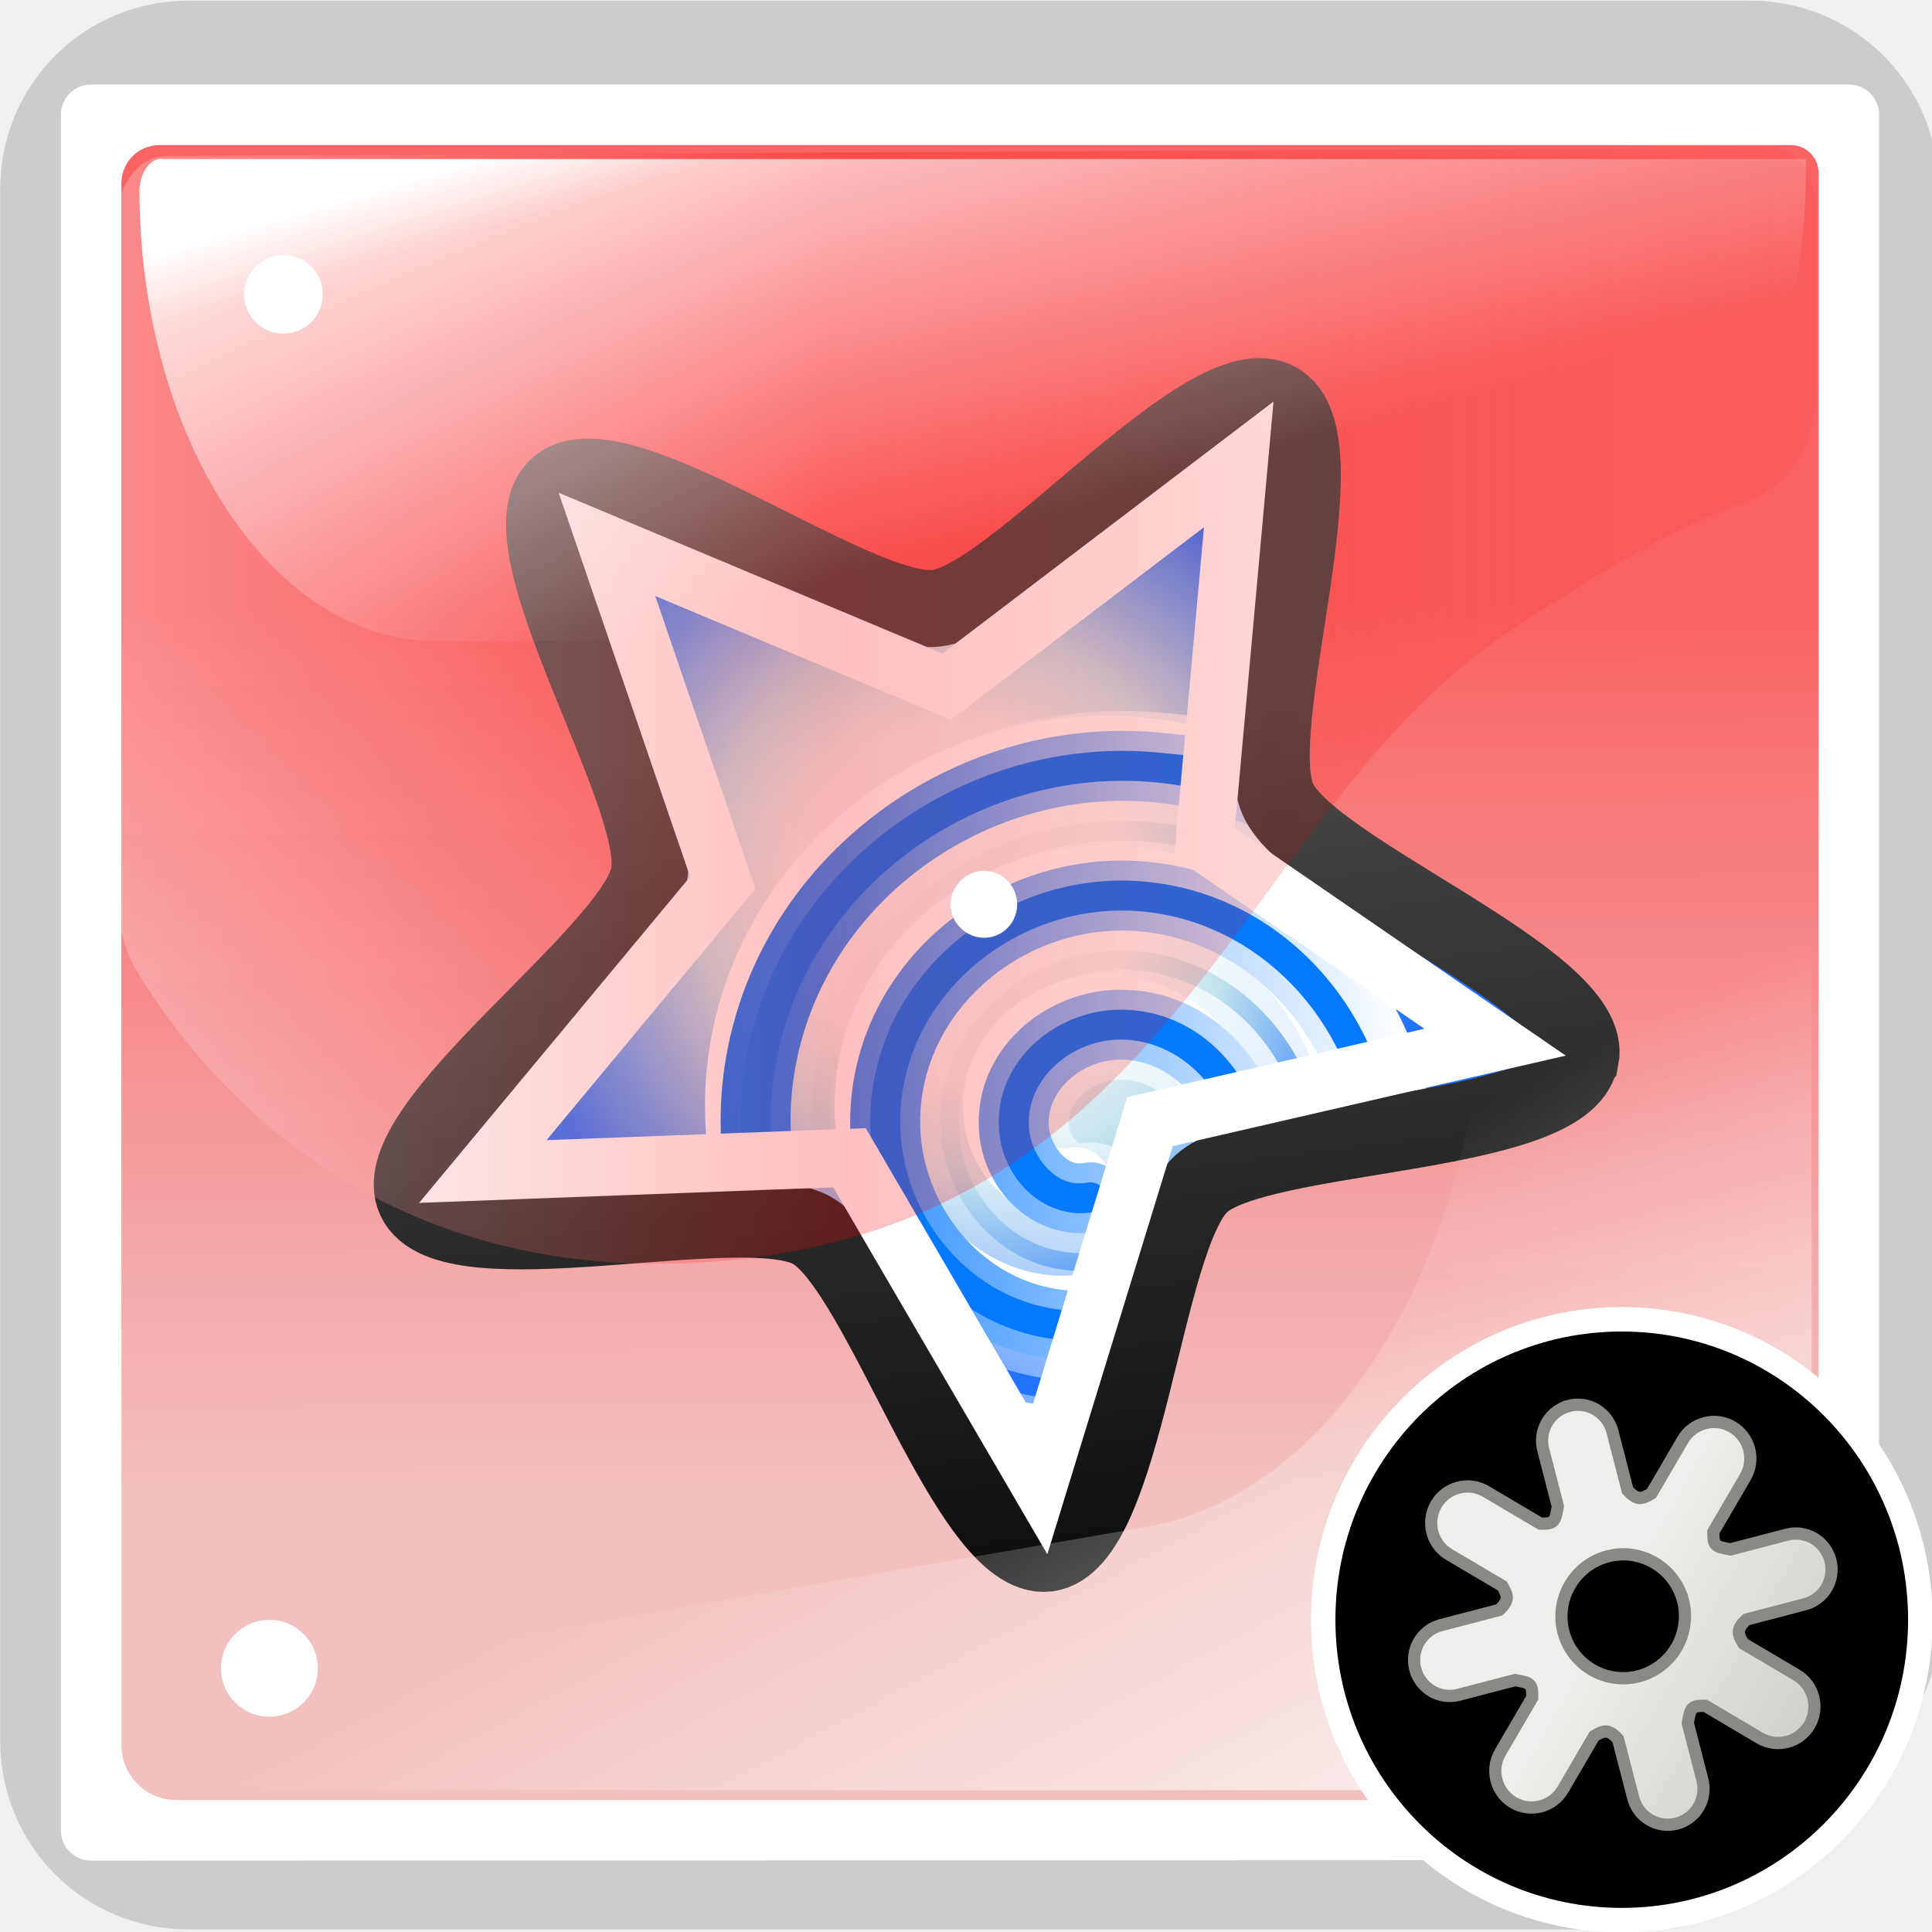
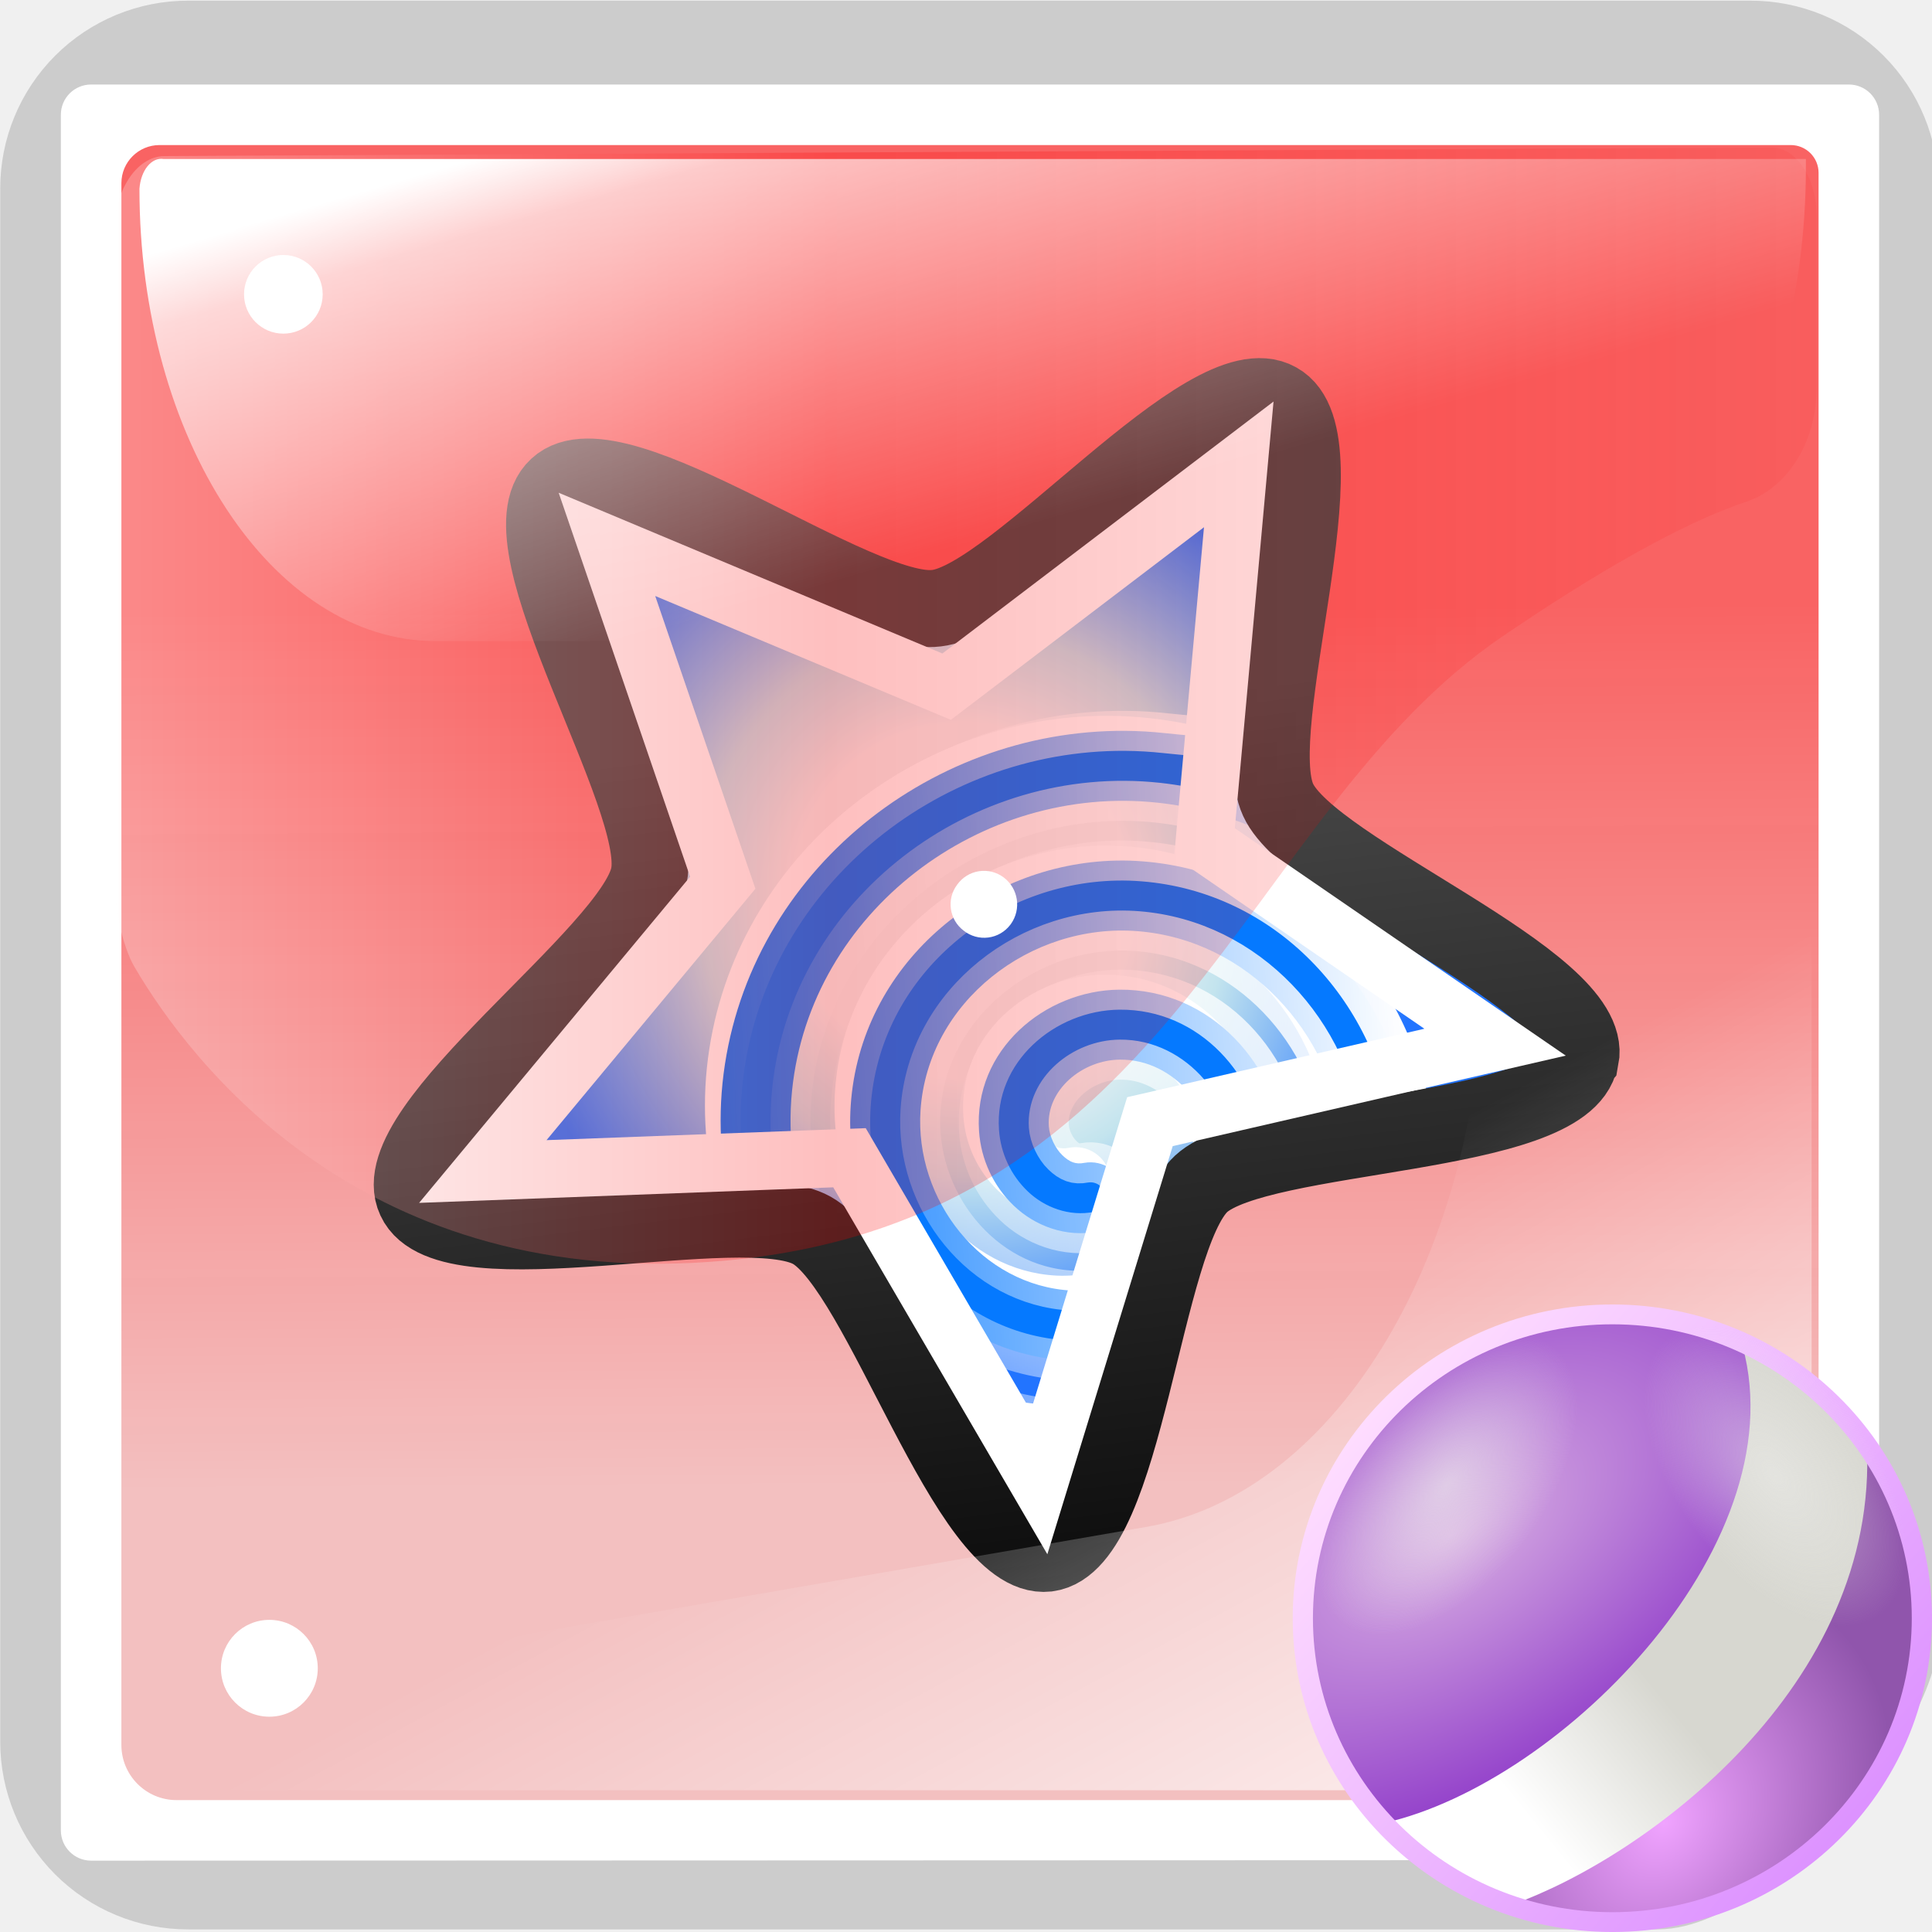
<svg xmlns="http://www.w3.org/2000/svg" xmlns:xlink="http://www.w3.org/1999/xlink" width="48" height="48">
  <defs>
    <linearGradient id="d">
      <stop offset="0" stop-color="#4c4c4c" />
      <stop offset="1" stop-color="#0d0d0d" />
    </linearGradient>
    <linearGradient id="o">
      <stop offset=".282" stop-color="#f4f4f4" />
      <stop offset=".436" stop-color="#c3e4ee" />
      <stop offset=".754" stop-color="#2274ff" />
    </linearGradient>
-     <linearGradient xlink:href="#a" id="w" x1="7.598" y1="7.681" x2="12.404" y2="12.336" gradientUnits="userSpaceOnUse" gradientTransform="matrix(1.12453 -.29235 .29238 1.1244 47.126 26.974)" />
-     <linearGradient id="a">
-       <stop offset="0" stop-color="#eeeeec" />
-       <stop offset="1" stop-color="#d2d2cc" />
-     </linearGradient>
-     <linearGradient xlink:href="#b" id="p" x1="24.345" y1="16.99" x2="24.401" y2="31.545" gradientUnits="userSpaceOnUse" gradientTransform="matrix(.99346 0 0 1.49262 .233 -10.169)" />
+     <linearGradient xlink:href="#b" id="v" x1="24.345" y1="16.99" x2="24.401" y2="31.545" gradientUnits="userSpaceOnUse" gradientTransform="matrix(.99346 0 0 1.49262 .233 -10.169)" />
    <linearGradient id="b">
      <stop offset="0" stop-color="#ff0505" stop-opacity=".885" />
      <stop offset="1" stop-color="#ff0505" stop-opacity=".302" />
    </linearGradient>
-     <linearGradient xlink:href="#c" id="r" x1="-37.359" y1=".286" x2="-20.09" y2=".286" gradientUnits="userSpaceOnUse" />
+     <linearGradient xlink:href="#c" id="x" x1="-37.359" y1=".286" x2="-20.09" y2=".286" gradientUnits="userSpaceOnUse" />
    <linearGradient id="c">
      <stop offset="0" stop-color="#fff" />
      <stop offset="1" stop-color="#fff" stop-opacity="0" />
    </linearGradient>
-     <linearGradient xlink:href="#d" id="s" gradientUnits="userSpaceOnUse" x1="5.83" y1="6.7" x2="12.91" y2="13.2" />
-     <linearGradient xlink:href="#e" id="t" x1="2.631" x2="45.217" y1="19.102" y2="19.102" gradientUnits="userSpaceOnUse" />
+     <linearGradient xlink:href="#d" id="y" gradientUnits="userSpaceOnUse" x1="5.83" y1="6.7" x2="12.91" y2="13.2" />
+     <linearGradient xlink:href="#e" id="z" x1="2.631" x2="45.217" y1="19.102" y2="19.102" gradientUnits="userSpaceOnUse" />
    <linearGradient id="e">
      <stop offset="0" stop-color="#fff" />
      <stop offset=".42" stop-color="#fb0000" />
      <stop offset="1" stop-color="#fb0000" stop-opacity=".225" />
    </linearGradient>
-     <linearGradient xlink:href="#f" id="u" x1="44.361" x2="40.146" y1="36.189" y2="24.415" gradientUnits="userSpaceOnUse" />
+     <linearGradient xlink:href="#f" id="A" x1="44.361" x2="40.146" y1="36.189" y2="24.415" gradientUnits="userSpaceOnUse" />
    <linearGradient id="f">
      <stop offset=".096" stop-color="#fff" />
      <stop offset=".167" stop-color="#fff" stop-opacity=".68" />
      <stop offset="1" stop-color="#fff" stop-opacity="0" />
    </linearGradient>
-     <linearGradient xlink:href="#j" id="v" x1="5.123" x2="6.882" y1="9.98" y2="19.22" gradientUnits="userSpaceOnUse" />
+     <linearGradient xlink:href="#j" id="B" x1="5.123" x2="6.882" y1="9.98" y2="19.22" gradientUnits="userSpaceOnUse" />
    <linearGradient id="j">
      <stop offset=".098" stop-color="#fff" />
      <stop offset=".226" stop-color="#fff" stop-opacity=".692" />
      <stop offset=".652" stop-color="#fff" stop-opacity=".302" />
      <stop offset="1" stop-color="#fff" stop-opacity="0" />
    </linearGradient>
-     <radialGradient xlink:href="#o" id="q" cx="7.18" cy="8.2" r="6.59" fx="7.18" fy="8.2" gradientTransform="matrix(.9 .5558 -.5314 .8606 5.08 -2.85)" gradientUnits="userSpaceOnUse" />
-     <filter id="y" width="1" height="1" x="0" y="0" color-interpolation-filters="sRGB">
+     <linearGradient id="p">
+       <stop offset="0" stop-color="#d8aee3" />
+       <stop offset="1" stop-color="#9544cb" />
+     </linearGradient>
+     <linearGradient id="s">
+       <stop offset="0" stop-color="#eeeeec" stop-opacity=".6" />
+       <stop offset="1" stop-color="#eeeeec" stop-opacity="0" />
+     </linearGradient>
+     <linearGradient id="u">
+       <stop offset="0" stop-color="#eeeeec" stop-opacity=".546" />
+       <stop offset="1" stop-color="#eeeeec" stop-opacity="0" />
+     </linearGradient>
+     <linearGradient id="q">
+       <stop offset="0" stop-color="#f0a3ff" />
+       <stop offset="1" stop-color="#9055ac" />
+     </linearGradient>
+     <linearGradient y2="27.046" x2="23.799" y1="30.134" x1="4.635" gradientTransform="rotate(-30 36 -19.955)scale(.32835 .33)" gradientUnits="userSpaceOnUse" id="F" xlink:href="#r" />
+     <linearGradient id="r">
+       <stop offset=".355" stop-color="#fff" />
+       <stop offset="1" stop-color="#d7d7d0" />
+     </linearGradient>
+     <linearGradient y2="35.589" x2="39.99" y1="7.633" x1="7.011" gradientUnits="userSpaceOnUse" id="H" xlink:href="#t" />
+     <linearGradient id="t">
+       <stop offset="0" stop-color="#fedcff" />
+       <stop offset="1" stop-color="#dd93ff" />
+     </linearGradient>
+     <radialGradient xlink:href="#o" id="w" cx="7.18" cy="8.2" r="6.59" fx="7.18" fy="8.2" gradientTransform="matrix(.9 .5558 -.5314 .8606 5.08 -2.85)" gradientUnits="userSpaceOnUse" />
+     <radialGradient r="19.25" fy="9.532" fx="16.768" cy="9.532" cx="16.768" gradientTransform="matrix(.4233 -.282 .15425 .23185 12.778 18.17)" gradientUnits="userSpaceOnUse" id="D" xlink:href="#p" />
+     <radialGradient r="19.304" fy="35.457" fx="19.739" cy="35.457" cx="19.739" gradientTransform="matrix(.18573 -.24772 .19376 .14638 15.67 21.894)" gradientUnits="userSpaceOnUse" id="E" xlink:href="#q" />
+     <radialGradient r="6.5" fy="18.857" fx="19.786" cy="18.857" cx="19.786" gradientTransform="matrix(1 0 0 1.89011 0 -16.785)" gradientUnits="userSpaceOnUse" id="G" xlink:href="#s" />
+     <radialGradient r="6.5" fy="18.857" fx="19.786" cy="18.857" cx="19.786" gradientTransform="matrix(1 0 0 1.89011 0 -16.785)" gradientUnits="userSpaceOnUse" id="I" xlink:href="#u" />
+     <filter id="C" width="1" height="1" x="0" y="0" color-interpolation-filters="sRGB">
      <feGaussianBlur />
    </filter>
  </defs>
-   <path d="M4.678 1.305H43.49a3.375 3.375 0 0 1 3.383 3.383v35.889c0 1.874-3.822 6.07-5.696 6.07h-36.5a3.375 3.375 0 0 1-3.383-3.382V4.688a3.375 3.375 0 0 1 3.383-3.383" fill="url(#p)" fill-opacity=".676" stroke="#ccc" stroke-width="2.577" stroke-linecap="round" stroke-linejoin="round" paint-order="fill markers stroke" />
+   <path d="M4.678 1.305H43.49a3.375 3.375 0 0 1 3.383 3.383v35.889c0 1.874-3.822 6.07-5.696 6.07h-36.5a3.375 3.375 0 0 1-3.383-3.382V4.688a3.375 3.375 0 0 1 3.383-3.383" fill="url(#v)" fill-opacity=".676" stroke="#ccc" stroke-width="2.577" stroke-linecap="round" stroke-linejoin="round" paint-order="fill markers stroke" />
  <path style="-inkscape-stroke:none" d="M2.264 2.1a.75.75 0 0 0-.752.752v42.623c0 .415.336.752.752.752l42.394-.014c.415 0 2.027-1.639 2.028-2.054V2.852a.75.75 0 0 0-.752-.752Zm1.698 1.504H44.49a.69.69 45 0 1 .692.691v39.143a1.285 1.285 135 0 1-1.285 1.285H4.384a1.37 1.37 45 0 1-1.368-1.368V4.55a.947.947 135 0 1 .946-.946" color="#000" fill="#fff" paint-order="markers stroke fill" />
-   <path fill="url(#q)" fill-rule="evenodd" d="M13.51 5.1c.44.77-2.18 2.89-2.29 3.76-.1.88 1.95 3.55 1.36 4.2-.6.64-3.43-1.19-4.3-1.02-.86.17-2.76 2.95-3.56 2.58-.8-.36.07-3.62-.36-4.39S.69 8.51.8 7.63c.1-.87 3.47-1.05 4.06-1.7.6-.64.51-4.01 1.38-4.18.86-.18 2.07 2.97 2.87 3.34s3.97-.76 4.4 0z" enable-background="accumulate" overflow="visible" style="marker:none" transform="matrix(1.70778 1.45913 -1.46262 1.71314 23.641 -2.14)" />
+   <path fill="url(#w)" fill-rule="evenodd" d="M13.51 5.1c.44.77-2.18 2.89-2.29 3.76-.1.88 1.95 3.55 1.36 4.2-.6.64-3.43-1.19-4.3-1.02-.86.17-2.76 2.95-3.56 2.58-.8-.36.07-3.62-.36-4.39S.69 8.51.8 7.63c.1-.87 3.47-1.05 4.06-1.7.6-.64.51-4.01 1.38-4.18.86-.18 2.07 2.97 2.87 3.34s3.97-.76 4.4 0z" enable-background="accumulate" overflow="visible" style="marker:none" transform="matrix(1.70778 1.45913 -1.46262 1.71314 23.641 -2.14)" />
  <path fill="#fff" fill-rule="evenodd" d="M28.308 14.033c-7.69-.055-14.695 5.67-15.511 13.566a14.3 14.3 0 0 0 .57 5.681l2.87.04a11.6 11.6 0 0 1-.761-5.446c.711-6.882 7.268-11.813 14.086-11.074a13.4 13.4 0 0 1 4.075 1.116 1.35 1.35 0 0 0 1.783-.673 1.35 1.35 0 0 0-.672-1.783 16.1 16.1 0 0 0-4.893-1.337 15 15 0 0 0-1.547-.09m-.344 4.996c-5.178.103-9.866 4.036-10.23 9.427-.332 4.9 3.297 9.563 8.386 9.823a8.1 8.1 0 0 0 3.194-.491l1.547-4.359a5.47 5.47 0 0 1-4.604 2.159c-3.49-.18-6.068-3.49-5.835-6.948.283-4.171 4.238-7.224 8.367-6.893 4.244.34 7.473 3.908 7.927 8.01l2.642-.57c-.697-5.218-4.833-9.685-10.351-10.126q-.525-.043-1.043-.032m.115 4.97c-2.868.025-5.624 2.325-5.404 5.456a4.38 4.38 0 0 0 1.341 2.865c.788.757 1.993 1.242 3.248.99a1.35 1.35 0 0 0 1.054-1.584 1.35 1.35 0 0 0-1.585-1.058c-.332.066-.568-.025-.848-.292a1.86 1.86 0 0 1-.522-1.111c-.1-1.407 1.294-2.56 2.738-2.572 2.113-.018 3.743 2.007 3.684 4.122l2.682-.577C34.24 26.942 31.621 23.97 28.08 24m-9.31 13.244 3.043 5.169a13.4 13.4 0 0 0 3.435.801 13 13 0 0 0 2.136.027L28.39 40.4a10.2 10.2 0 0 1-2.88.131c-2.653-.258-4.987-1.487-6.74-3.287" color="#000" style="-inkscape-stroke:none" transform="translate(9.305 8.731)scale(.64518)" />
-   <path fill="#0579ff" fill-rule="evenodd" d="M-30.844 9.714c4.98.362 9.761-3.049 10.625-8.13a9.3 9.3 0 0 0-.128-3.705l-1.858-.147a7.5 7.5 0 0 1 .262 3.56c-.753 4.428-5.21 7.344-9.596 6.576a8.7 8.7 0 0 1-2.592-.896c-.426-.228-.4.143-.628.57s.103 1.15.53 1.377c.973.52 1.299.48 2.387.671q.499.088.998.124zm.435-3.222c3.359.153 6.563-2.196 7.028-5.673.423-3.16-1.73-6.335-5.016-6.72a5.3 5.3 0 0 0-2.09.183l-1.187 2.758A3.55 3.55 0 0 1-28.6-4.163c2.254.264 3.783 2.518 3.485 4.749-.36 2.69-3.052 4.5-5.713 4.11-2.735-.4-4.675-2.849-4.795-5.526l-1.736.257c.23 3.41 2.72 6.48 6.276 7q.338.05.674.065zm.137-3.225C-28.413 3.373-26.53 2-26.54-.038a2.85 2.85 0 0 0-.747-1.913c-.478-.524-1.238-.889-2.062-.779a.875.875 0 0 0 .232 1.734c.218-.029.367.04.537.225.17.186.29.494.291.742.005.916-.947 1.604-1.883 1.55-1.37-.078-2.34-1.459-2.212-2.827l-1.762.26c.008 2.145 1.578 4.182 3.874 4.313zm6.592-8.185-1.752-3.478a8.7 8.7 0 0 0-2.191-.665 8.4 8.4 0 0 0-1.383-.108l-.772 1.798a6.6 6.6 0 0 1 1.871.037c1.708.28 3.168 1.175 4.227 2.416z" color="#000" style="-inkscape-stroke:none" transform="rotate(176.25 -1.486 14.865)scale(.99377)" stroke="url(#r)" />
-   <path fill="none" stroke="url(#s)" stroke-width=".85" d="M13.51 5.1c.44.77-2.18 2.89-2.29 3.76-.1.88 1.95 3.55 1.36 4.2-.6.64-3.43-1.19-4.3-1.02-.86.17-2.76 2.95-3.56 2.58-.8-.36.07-3.62-.36-4.39S.69 8.51.8 7.63c.1-.87 3.47-1.05 4.06-1.7.6-.64.51-4.01 1.38-4.18.86-.18 2.07 2.97 2.87 3.34s3.97-.76 4.4 0z" enable-background="accumulate" overflow="visible" style="marker:none" transform="matrix(1.70778 1.45913 -1.46262 1.71314 23.641 -2.14)" />
+   <path fill="#0579ff" fill-rule="evenodd" d="M-30.844 9.714c4.98.362 9.761-3.049 10.625-8.13a9.3 9.3 0 0 0-.128-3.705l-1.858-.147a7.5 7.5 0 0 1 .262 3.56c-.753 4.428-5.21 7.344-9.596 6.576a8.7 8.7 0 0 1-2.592-.896c-.426-.228-.4.143-.628.57s.103 1.15.53 1.377c.973.52 1.299.48 2.387.671q.499.088.998.124zm.435-3.222c3.359.153 6.563-2.196 7.028-5.673.423-3.16-1.73-6.335-5.016-6.72a5.3 5.3 0 0 0-2.09.183l-1.187 2.758A3.55 3.55 0 0 1-28.6-4.163c2.254.264 3.783 2.518 3.485 4.749-.36 2.69-3.052 4.5-5.713 4.11-2.735-.4-4.675-2.849-4.795-5.526l-1.736.257c.23 3.41 2.72 6.48 6.276 7q.338.05.674.065zm.137-3.225C-28.413 3.373-26.53 2-26.54-.038a2.85 2.85 0 0 0-.747-1.913c-.478-.524-1.238-.889-2.062-.779a.875.875 0 0 0 .232 1.734c.218-.029.367.04.537.225.17.186.29.494.291.742.005.916-.947 1.604-1.883 1.55-1.37-.078-2.34-1.459-2.212-2.827l-1.762.26c.008 2.145 1.578 4.182 3.874 4.313zm6.592-8.185-1.752-3.478a8.7 8.7 0 0 0-2.191-.665 8.4 8.4 0 0 0-1.383-.108l-.772 1.798a6.6 6.6 0 0 1 1.871.037c1.708.28 3.168 1.175 4.227 2.416z" color="#000" style="-inkscape-stroke:none" transform="rotate(176.25 -1.486 14.865)scale(.99377)" stroke="url(#x)" />
+   <path fill="none" stroke="url(#y)" stroke-width=".85" d="M13.51 5.1c.44.77-2.18 2.89-2.29 3.76-.1.88 1.95 3.55 1.36 4.2-.6.64-3.43-1.19-4.3-1.02-.86.17-2.76 2.95-3.56 2.58-.8-.36.07-3.62-.36-4.39S.69 8.51.8 7.63c.1-.87 3.47-1.05 4.06-1.7.6-.64.51-4.01 1.38-4.18.86-.18 2.07 2.97 2.87 3.34s3.97-.76 4.4 0z" enable-background="accumulate" overflow="visible" style="marker:none" transform="matrix(1.70778 1.45913 -1.46262 1.71314 23.641 -2.14)" />
  <path fill="none" stroke="#fff" stroke-width="2.23" d="m43.15 26.6-13.29 3.06-4.27 13.9-7.3-12.51-14.12.53 9.24-11.12L8.95 7.43l13.08 5.48 11.25-8.56-1.32 14.56Z" enable-background="accumulate" overflow="visible" style="marker:none" transform="translate(9.305 8.731)scale(.64518)" />
  <g transform="translate(.06 .088)" paint-order="fill markers stroke">
-     <path d="M2.631 11.374V21.92c0 .453.21 1.123.512 1.46 1.39 1.553 5.751 5.35 14.786 4.81 11.314-.676 12.855-7.292 19.433-10.223 3.026-1.35 4.93-1.95 6.105-2.206.947-.206 1.75-.917 1.75-1.895V11.1a1.136 1.136 44.899 0 0-1.14-1.136l-40.183.141a1.267 1.267 134.899 0 0-1.263 1.268" transform="matrix(.99346 0 0 1.5173 .157 -11.542)" opacity=".25" fill="url(#t)" />
-     <path d="M45.462 22.338V35.74a1.096 1.096 135 0 1-1.096 1.095H2.94a.094.094 80.722 0 1-.03-.182l.35-.117a52 52 167.435 0 1 10.57-2.356l14.994-1.728a9.534 9.534 131.713 0 0 8.443-9.471v-.229a1.456 1.456 135.066 0 1 1.459-1.456l5.708.014a1.03 1.03 45.066 0 1 1.027 1.028" transform="matrix(.99346 0 0 1.49262 -.216 -10.591)" fill="url(#u)" />
-     <path d="M3.875 9.674h41.069v.139a7.755 7.755 135 0 1-7.756 7.755H10.676a7.407 7.407 45 0 1-7.407-7.407.55.55 141.248 0 1 .606-.487" transform="matrix(.99346 0 0 1.5173 .157 -10.816)" fill="url(#v)" />
+     <path d="M2.631 11.374V21.92c0 .453.21 1.123.512 1.46 1.39 1.553 5.751 5.35 14.786 4.81 11.314-.676 12.855-7.292 19.433-10.223 3.026-1.35 4.93-1.95 6.105-2.206.947-.206 1.75-.917 1.75-1.895V11.1a1.136 1.136 44.899 0 0-1.14-1.136l-40.183.141a1.267 1.267 134.899 0 0-1.263 1.268" transform="matrix(.99346 0 0 1.5173 .157 -11.542)" opacity=".25" fill="url(#z)" />
+     <path d="M45.462 22.338V35.74a1.096 1.096 135 0 1-1.096 1.095H2.94a.094.094 80.722 0 1-.03-.182l.35-.117a52 52 167.435 0 1 10.57-2.356l14.994-1.728a9.534 9.534 131.713 0 0 8.443-9.471v-.229a1.456 1.456 135.066 0 1 1.459-1.456l5.708.014a1.03 1.03 45.066 0 1 1.027 1.028" transform="matrix(.99346 0 0 1.49262 -.216 -10.591)" fill="url(#A)" />
+     <path d="M3.875 9.674h41.069v.139a7.755 7.755 135 0 1-7.756 7.755H10.676a7.407 7.407 45 0 1-7.407-7.407.55.55 141.248 0 1 .606-.487" transform="matrix(.99346 0 0 1.5173 .157 -10.816)" fill="url(#B)" />
    <circle cx="6.632" cy="41.36" r="1.203" fill="#fff" />
    <circle cx="6.98" cy="7.224" r=".977" fill="#fff" />
    <circle cx="39.024" cy="40.459" r=".714" fill="#fff" />
  </g>
-   <ellipse ry="7.464" rx="7.418" cy="40.241" cx="40.292" style="marker:none" color="#000" overflow="visible" stroke="#fff" stroke-width=".608" enable-background="accumulate" />
-   <g color="#000">
-     <path style="marker:none" d="M60.644 33.586a2.176 2.176 0 1 1-4.21 1.095 2.176 2.176 0 0 1 4.21-1.095zM56.64 26.83a1.255 1.255 0 0 0-.9 1.533l.514 1.978c-.045.235-.07.448-.186.536-.092.07-.254.073-.428.07l-1.918-1.125a1.28 1.28 0 0 0-1.75.455 1.28 1.28 0 0 0 .455 1.75l1.87 1.097c.104.168.173.321.156.447s-.117.259-.263.393l-2.054.534a1.255 1.255 0 0 0-.901 1.534c.175.675.86 1.076 1.534.901l1.978-.514c.235.044.448.07.536.185.07.093.072.254.07.429l-1.126 1.917a1.28 1.28 0 0 0 .455 1.75 1.28 1.28 0 0 0 1.75-.455l1.098-1.87c.168-.104.321-.173.447-.156s.259.117.393.263l.535 2.054c.175.675.86 1.076 1.534.9a1.255 1.255 0 0 0 .9-1.533l-.514-1.978c.044-.235.07-.447.186-.536.092-.07.254-.072.428-.07l1.917 1.126a1.28 1.28 0 0 0 1.75-.455 1.28 1.28 0 0 0-.455-1.75l-1.869-1.098c-.104-.167-.174-.32-.157-.446.017-.127.118-.26.264-.394l2.054-.534a1.255 1.255 0 0 0 .9-1.534 1.255 1.255 0 0 0-1.533-.9l-1.978.514c-.235-.044-.448-.07-.536-.186-.07-.092-.073-.254-.07-.428l1.125-1.917a1.28 1.28 0 0 0-.455-1.75 1.28 1.28 0 0 0-1.75.455l-1.098 1.87c-.167.103-.32.173-.446.156-.127-.017-.26-.118-.394-.263l-.534-2.055a1.255 1.255 0 0 0-1.534-.9z" overflow="visible" fill="none" stroke="#000" stroke-width=".859" enable-background="accumulate" transform="matrix(.70607 0 0 .71045 -.897 16.222)" />
-     <path d="M60.479 33.088a2.176 2.176 0 1 1-4.211 1.095 2.176 2.176 0 0 1 4.21-1.095zm-4.005-6.756a1.255 1.255 0 0 0-.901 1.534l.514 1.978c-.044.234-.07.447-.185.535-.093.07-.254.073-.429.071l-1.917-1.126a1.28 1.28 0 0 0-1.75.455 1.28 1.28 0 0 0 .455 1.75l1.87 1.098c.103.167.173.32.156.446s-.118.26-.263.394L51.969 34a1.255 1.255 0 0 0-.9 1.533 1.253 1.253 0 0 0 1.533.901l1.979-.514c.234.044.447.07.535.186.07.092.073.253.071.428l-1.126 1.917a1.28 1.28 0 0 0 .455 1.75 1.28 1.28 0 0 0 1.75-.455l1.098-1.87c.167-.103.32-.173.447-.156.126.017.258.118.393.263l.534 2.054c.175.675.86 1.076 1.534.901a1.255 1.255 0 0 0 .9-1.534l-.513-1.978c.044-.234.07-.447.185-.535.093-.07.254-.073.429-.071l1.917 1.126a1.28 1.28 0 0 0 1.75-.455 1.28 1.28 0 0 0-.455-1.75l-1.87-1.098c-.104-.167-.173-.32-.156-.446.017-.127.117-.26.263-.394l2.054-.534a1.255 1.255 0 0 0 .901-1.534 1.255 1.255 0 0 0-1.534-.9l-1.978.514c-.235-.044-.447-.07-.536-.186-.07-.092-.072-.253-.07-.428l1.126-1.917a1.28 1.28 0 0 0-.455-1.75 1.28 1.28 0 0 0-1.75.455l-1.098 1.87c-.168.103-.321.173-.447.156s-.259-.118-.393-.263l-.534-2.054a1.255 1.255 0 0 0-1.534-.901z" style="marker:none" overflow="visible" fill="url(#w)" fill-rule="evenodd" stroke="#888a85" stroke-width=".429" enable-background="accumulate" transform="matrix(.70607 0 0 .71045 -.897 16.222)" />
+   <path fill="#fff" fill-rule="evenodd" d="M8.5 7.99a.37.37 0 0 1-.38.37.37.37 0 0 1-.37-.37.37.37 0 0 1 .37-.38.38.38 0 0 1 .38.371" filter="url(#C)" transform="rotate(36.96 13.916 29.808)scale(2.20534)" />
+   <g transform="translate(12.797 21.108)scale(1.08935)" stroke-width=".942">
+     <path style="marker:none" d="M21.666 11.476c-3.375 1.949-4.562 6.219-2.649 9.532.247.427 1.238 1.577 1.557 1.93 4.043-.916 9.688-6.409 8.264-11.37-2.314-1.258-5.204-1.228-7.172-.092" color="#000" overflow="visible" fill="url(#D)" />
+     <path style="marker:none" d="M30.042 12.574c.304 5.627-5.739 10.218-8.567 11.057 3.15 1.385 5.525.746 7.074-.149 3.372-1.946 4.97-6.666 1.493-10.908" color="#000" overflow="visible" fill="url(#E)" />
+     <path d="M19.827 22.199c4.065-.913 9.574-6.488 8.107-11.083 1.435.603 2.125 1.117 2.894 2.42.295 5.534-5.061 9.454-8.087 10.526-1.052-.178-1.833-.655-2.914-1.863" fill="url(#F)" fill-rule="evenodd" />
+     <ellipse ry="12.286" rx="6.5" cy="18.857" cx="19.786" style="marker:none" transform="matrix(.3655 .0617 -.14822 .27807 16.804 8.023)" color="#000" overflow="visible" fill="url(#G)" />
+     <circle r="21.19" cy="22.048" cx="23.286" style="marker:none" transform="matrix(.33314 0 0 .32704 17.268 10.32)" color="#000" overflow="visible" fill="none" stroke="url(#H)" stroke-width="1.383" />
+     <ellipse ry="12.286" rx="6.5" cy="18.857" cx="19.786" transform="matrix(-.3655 .0617 .14822 .27807 33.178 7.809)" style="marker:none" color="#000" overflow="visible" fill="url(#I)" />
  </g>
-   <path fill="#fff" fill-rule="evenodd" d="M8.5 7.99a.37.37 0 0 1-.38.37.37.37 0 0 1-.37-.37.37.37 0 0 1 .37-.38.38.38 0 0 1 .38.371" filter="url(#y)" transform="rotate(36.96 13.916 29.808)scale(2.20534)" />
</svg>
